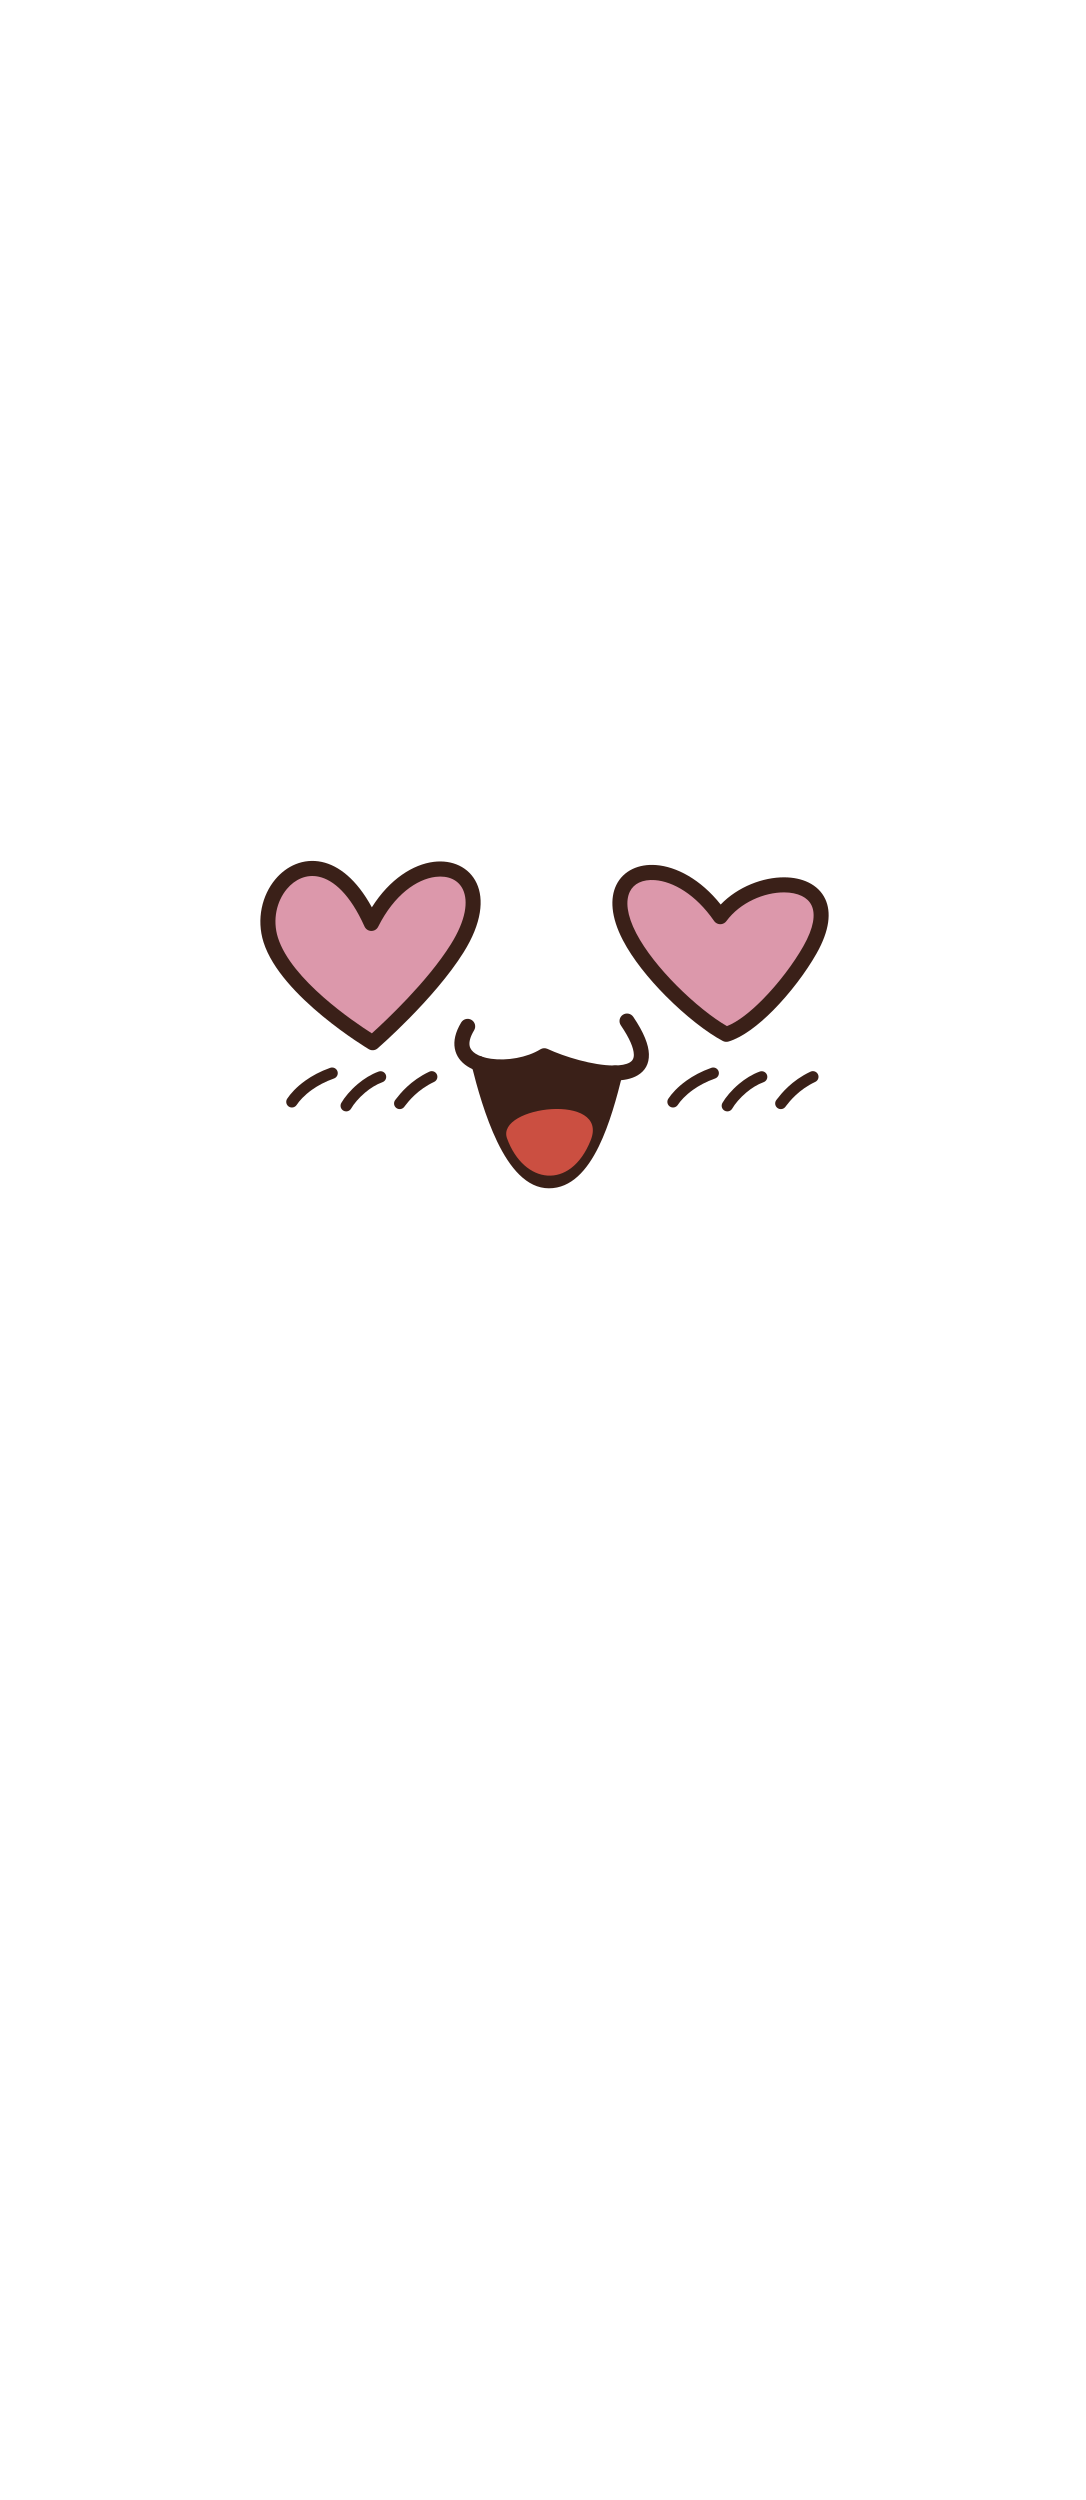
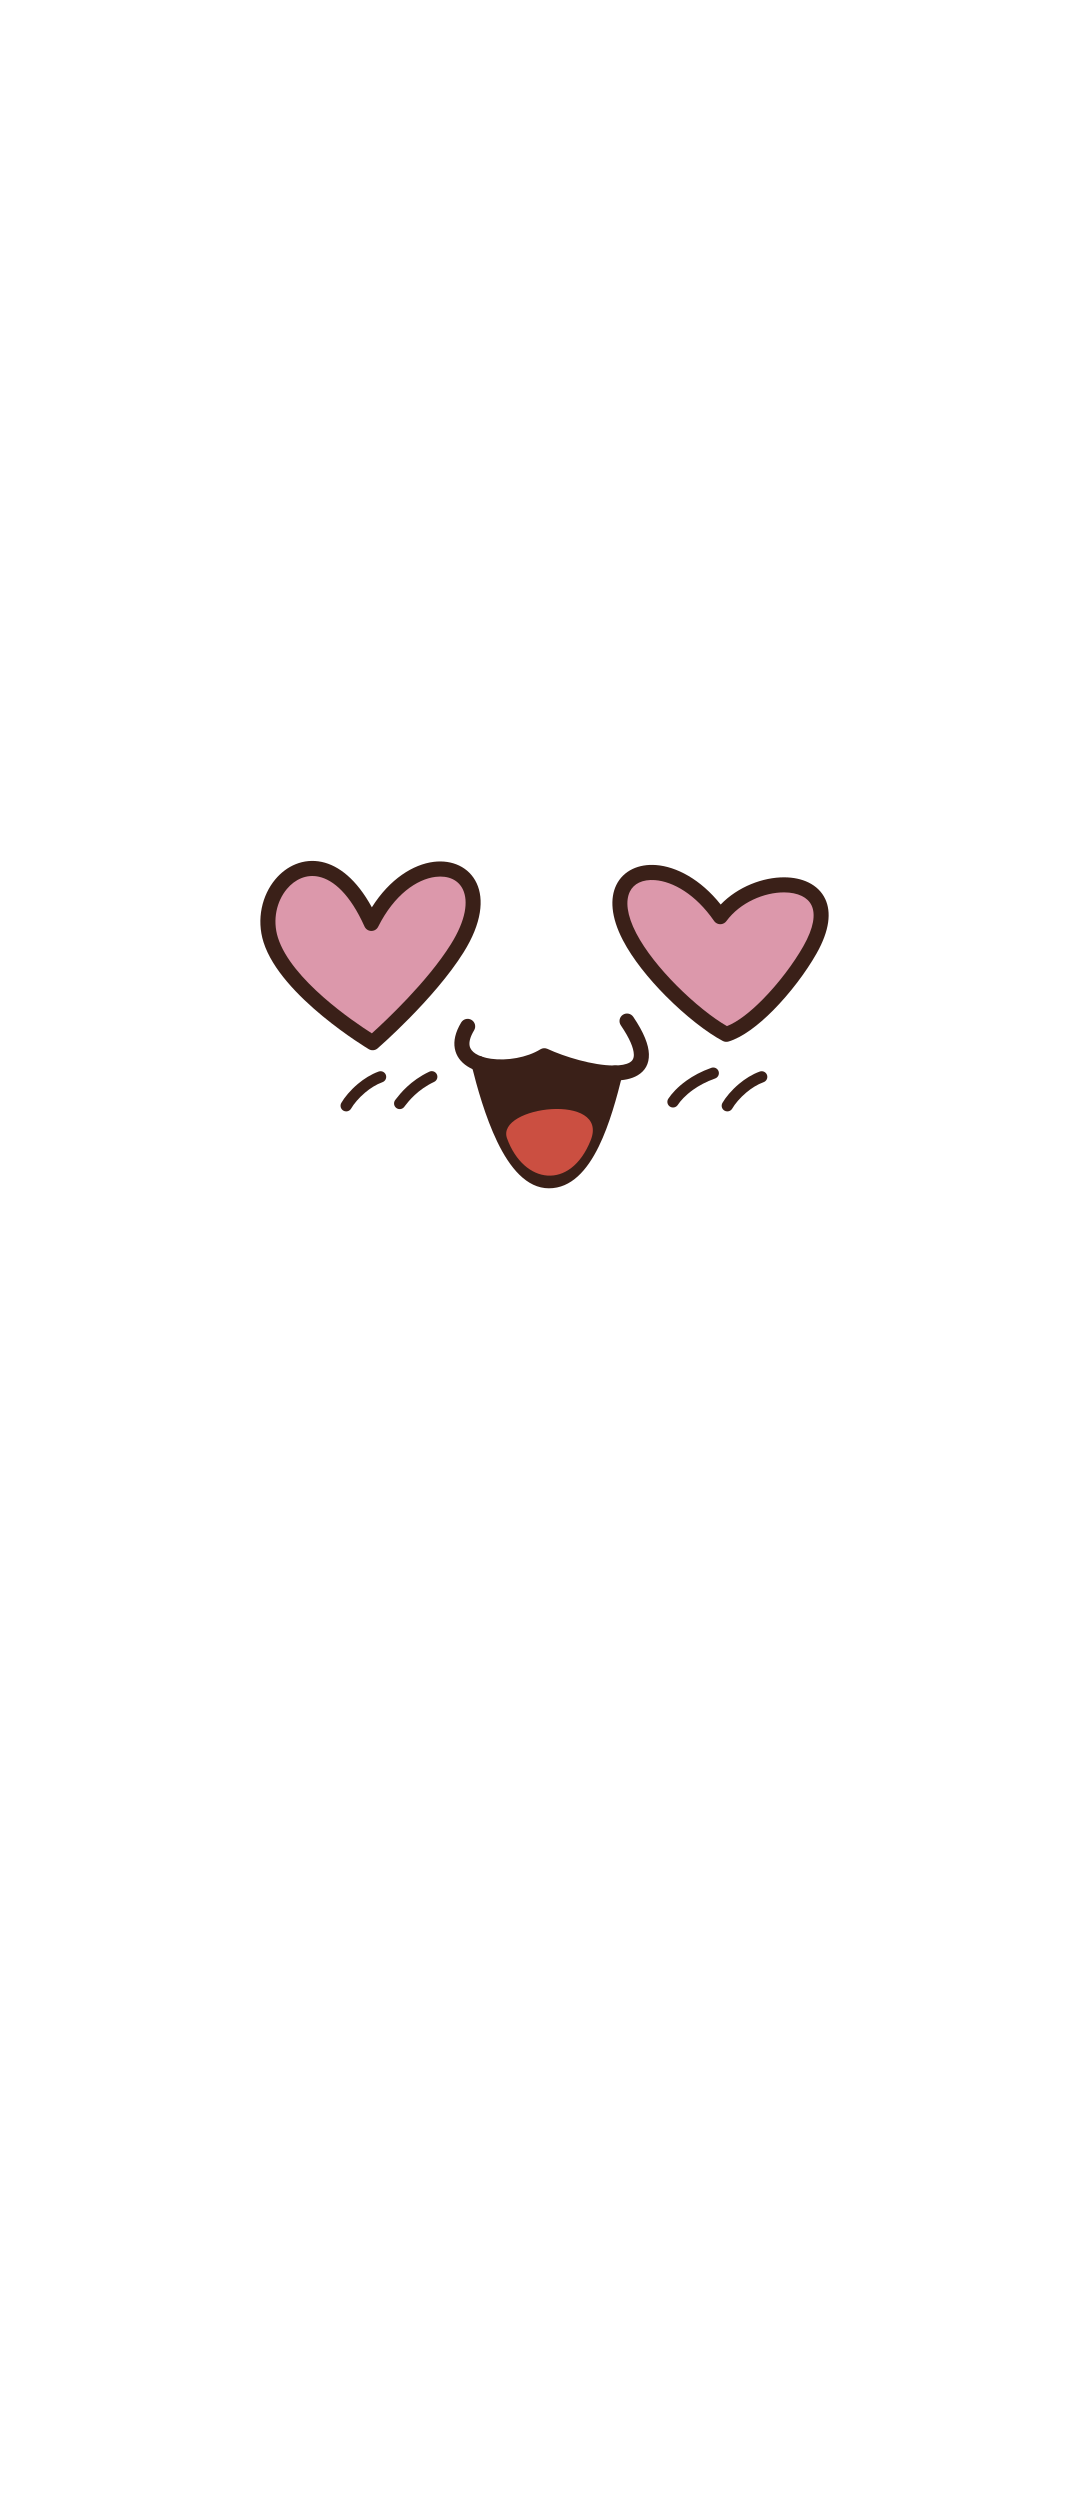
- <svg xmlns="http://www.w3.org/2000/svg" width="364.0" height="838.16" viewBox="237.0 109.84 364.0 838.16" version="1.1">
+ <svg xmlns="http://www.w3.org/2000/svg" width="364.0" height="838.16" viewBox="237.0 109.84 364.0 838.16" version="1.1" id="svg22">
  <defs id="defs586" />
-   <g transform="translate(-598.712 113.9252) scale(2.449367)">
+   <g transform="translate(-598.712 113.9252) scale(2.449367)" id="g20">
    <g id="g203">
      <path style="fill-rule:evenodd;clip-rule:evenodd;fill:#3A2018;" d="M425.384,145.206c-5.284,21.416-13.796,18.112-18.634-1.292    c4.308,0.997,6.273,0.401,9.416-1.416C418.789,144.845,423.513,145.343,425.384,145.206z" id="path171" />
      <path style="fill-rule:evenodd;clip-rule:evenodd;fill:#CB4F41;" d="M392.202,141.058c0,0-11.704-6.984-13.947-14.063    c-2.485-7.842,7.487-16.293,13.776-2.265c6.08-12.16,19.071-8.298,11.745,3.408C399.834,134.439,392.202,141.058,392.202,141.058z    " id="path173" />
      <path style="fill-rule:evenodd;clip-rule:evenodd;fill:#DC98AB;" d="M392.202,141.058c0,0-11.704-6.984-13.947-14.063    c-2.485-7.842,7.487-16.293,13.776-2.265c6.08-12.16,19.071-8.298,11.745,3.408C399.834,134.439,392.202,141.058,392.202,141.058z    " id="path175" />
      <path style="fill-rule:evenodd;clip-rule:evenodd;fill:#3A2018;" d="M391.673,141.942c-0.035-0.02-12.042-7.185-14.404-14.635    c-1.008-3.178-0.187-6.455,1.606-8.607c0.774-0.929,1.729-1.654,2.803-2.085c1.098-0.441,2.31-0.574,3.567-0.304    c2.303,0.496,4.747,2.357,6.847,6.212c2.468-3.917,5.693-5.876,8.462-6.222c1.273-0.158,2.472,0.022,3.486,0.507    c1.05,0.502,1.887,1.321,2.399,2.422c1.01,2.164,0.731,5.429-1.786,9.452c-4.022,6.43-11.751,13.13-11.772,13.15    C392.536,142.135,392.046,142.166,391.673,141.942L391.673,141.942z M379.24,126.684c1.825,5.752,10.425,11.548,12.853,13.09    c1.821-1.643,7.581-7.028,10.807-12.182c2.096-3.35,2.402-5.905,1.665-7.49c-0.305-0.656-0.799-1.14-1.414-1.435    c-0.651-0.312-1.456-0.422-2.347-0.312c-2.554,0.318-5.64,2.434-7.833,6.801c-0.102,0.222-0.28,0.408-0.52,0.515    c-0.52,0.233-1.129-0.002-1.362-0.522c-1.964-4.382-4.226-6.378-6.272-6.817c-0.839-0.181-1.645-0.093-2.37,0.198    c-0.753,0.301-1.43,0.818-1.986,1.485C379.082,121.672,378.457,124.207,379.24,126.684z" id="path177" />
      <path style="fill-rule:evenodd;clip-rule:evenodd;fill:#CB4F41;" d="M439.786,123.804c-6.64-9.629-17.542-7.073-12.412,2.756    c2.792,5.352,9.457,11.366,13.236,13.349c3.729-1.125,8.89-7.056,11.441-11.551C458.094,117.72,444.688,117.141,439.786,123.804z" id="path179" />
      <path style="fill-rule:evenodd;clip-rule:evenodd;fill:#DC98AB;" d="M439.786,123.804c-6.64-9.629-17.542-7.073-12.412,2.756    c2.792,5.352,9.457,11.366,13.236,13.349c3.729-1.125,8.89-7.056,11.441-11.551C458.094,117.72,444.688,117.141,439.786,123.804z" id="path181" />
      <path style="fill-rule:evenodd;clip-rule:evenodd;fill:#3A2018;" d="M438.915,124.359c-2.507-3.62-5.605-5.37-8.072-5.558    c-0.837-0.063-1.582,0.055-2.18,0.341c-0.552,0.266-0.988,0.683-1.258,1.242c-0.597,1.233-0.444,3.155,0.883,5.7    c1.232,2.363,3.272,4.88,5.476,7.103c2.422,2.443,5.014,4.504,6.936,5.598c1.467-0.573,3.186-1.927,4.856-3.614    c2.195-2.215,4.266-4.971,5.6-7.321c1.457-2.567,1.676-4.392,1.134-5.566c-0.268-0.58-0.737-1.015-1.338-1.309    c-0.669-0.327-1.499-0.489-2.407-0.495c-2.732-0.015-6.032,1.363-7.925,3.935c-0.337,0.46-0.984,0.56-1.443,0.222    C439.069,124.558,438.982,124.464,438.915,124.359L438.915,124.359z M430.996,116.739c2.749,0.21,6.081,1.923,8.844,5.404    c2.351-2.445,5.799-3.741,8.712-3.725c1.213,0.006,2.35,0.238,3.306,0.704c1.02,0.499,1.831,1.261,2.307,2.293    c0.806,1.748,0.617,4.226-1.215,7.451c-1.414,2.495-3.607,5.416-5.929,7.759c-2.045,2.063-4.218,3.703-6.111,4.273l-0.001-0.003    c-0.249,0.075-0.525,0.057-0.774-0.074c-2.128-1.117-5.107-3.431-7.833-6.181c-2.331-2.351-4.504-5.04-5.841-7.605    c-1.665-3.192-1.776-5.77-0.914-7.553c0.48-0.992,1.253-1.735,2.228-2.203C428.704,116.837,429.806,116.648,430.996,116.739z" id="path183" />
      <path style="fill-rule:evenodd;clip-rule:evenodd;fill:#3A2018;" d="M404.32,138.288c0.295-0.489,0.931-0.646,1.419-0.351    c0.488,0.294,0.646,0.93,0.352,1.418c-0.539,0.893-0.713,1.593-0.615,2.124c0.079,0.434,0.373,0.794,0.809,1.075    c0.535,0.347,1.271,0.578,2.109,0.698c2.188,0.308,4.921-0.151,6.767-1.291c0.306-0.189,0.67-0.198,0.974-0.059    c2.342,1.086,6.248,2.279,9.088,2.274c0.919-0.001,1.693-0.128,2.195-0.43c0.35-0.211,0.552-0.557,0.535-1.074    c-0.025-0.895-0.559-2.192-1.785-4.002c-0.318-0.471-0.195-1.112,0.274-1.432c0.473-0.318,1.113-0.195,1.432,0.275    c1.465,2.161,2.103,3.83,2.142,5.103c0.041,1.367-0.538,2.302-1.532,2.899c-0.84,0.507-1.977,0.721-3.261,0.722    c-2.961,0.005-6.9-1.13-9.466-2.243c-2.214,1.179-5.223,1.644-7.646,1.302c-1.126-0.16-2.15-0.493-2.951-1.012    c-0.9-0.584-1.522-1.392-1.713-2.435C403.26,140.834,403.501,139.644,404.32,138.288z" id="path185" />
      <path style="fill-rule:evenodd;clip-rule:evenodd;fill:#3A2018;" d="M405.748,144.161c-0.137-0.553,0.201-1.113,0.756-1.249    c0.553-0.135,1.113,0.203,1.249,0.757c0.724,2.9,1.821,6.842,3.351,10.028c1.412,2.939,3.162,5.218,5.228,5.218    c2.07,0,3.688-1.948,4.968-4.557c1.392-2.844,2.36-6.468,3.084-9.397c0.135-0.553,0.694-0.893,1.248-0.756    c0.554,0.135,0.892,0.695,0.757,1.249c-0.746,3.024-1.751,6.774-3.238,9.81c-1.604,3.275-3.777,5.721-6.818,5.721    c-3.048,0-5.354-2.794-7.087-6.398C407.629,151.225,406.492,147.151,405.748,144.161z" id="path187" />
-       <path style="fill-rule:evenodd;clip-rule:evenodd;fill:#3A2018;" d="M381.799,149.575c-0.235,0.358-0.715,0.459-1.074,0.225    c-0.357-0.235-0.459-0.715-0.225-1.073c0.436-0.665,1.255-1.602,2.501-2.49c0.898-0.641,2.025-1.263,3.398-1.745    c0.403-0.14,0.846,0.073,0.986,0.476c0.141,0.404-0.073,0.845-0.477,0.986c-1.219,0.428-2.216,0.977-3.01,1.543    C382.84,148.253,382.155,149.03,381.799,149.575z" id="path189" />
      <path style="fill-rule:evenodd;clip-rule:evenodd;fill:#3A2018;" d="M396.511,149.859c-0.27,0.333-0.759,0.385-1.092,0.115    c-0.333-0.27-0.384-0.759-0.115-1.09l0.12-0.152c0.513-0.667,1.94-2.494,4.54-3.712c0.387-0.181,0.848-0.014,1.027,0.372    c0.182,0.386,0.016,0.847-0.373,1.028c-2.254,1.056-3.513,2.663-3.968,3.256L396.511,149.859z" id="path191" />
      <path style="fill-rule:evenodd;clip-rule:evenodd;fill:#3A2018;" d="M389.257,150.068c-0.212,0.372-0.686,0.5-1.059,0.288    c-0.371-0.212-0.5-0.686-0.287-1.057c0.434-0.759,1.245-1.742,2.27-2.605c0.828-0.695,1.802-1.318,2.844-1.691    c0.401-0.144,0.844,0.065,0.988,0.466c0.144,0.402-0.065,0.846-0.468,0.99c-0.855,0.306-1.669,0.83-2.369,1.418    C390.303,148.612,389.618,149.439,389.257,150.068z" id="path193" />
      <path style="fill-rule:evenodd;clip-rule:evenodd;fill:#3A2018;" d="M433.966,149.575c-0.234,0.358-0.715,0.459-1.073,0.225    c-0.358-0.235-0.46-0.715-0.225-1.073c0.435-0.665,1.255-1.602,2.501-2.49c0.897-0.641,2.025-1.263,3.4-1.745    c0.402-0.14,0.844,0.073,0.984,0.476c0.14,0.404-0.072,0.845-0.476,0.986c-1.219,0.428-2.217,0.977-3.011,1.543    C435.007,148.253,434.322,149.03,433.966,149.575z" id="path195" />
-       <path style="fill-rule:evenodd;clip-rule:evenodd;fill:#3A2018;" d="M448.677,149.859c-0.27,0.333-0.757,0.385-1.09,0.115    c-0.333-0.27-0.386-0.759-0.115-1.09l0.12-0.152c0.514-0.667,1.94-2.494,4.541-3.712c0.385-0.181,0.847-0.014,1.026,0.372    c0.182,0.386,0.015,0.847-0.373,1.028c-2.255,1.056-3.513,2.663-3.969,3.256L448.677,149.859z" id="path197" />
      <path style="fill-rule:evenodd;clip-rule:evenodd;fill:#3A2018;" d="M441.425,150.068c-0.213,0.372-0.686,0.5-1.058,0.288    c-0.373-0.212-0.502-0.686-0.288-1.057c0.433-0.759,1.244-1.742,2.271-2.605c0.826-0.695,1.801-1.318,2.842-1.691    c0.401-0.144,0.845,0.065,0.989,0.466c0.143,0.402-0.065,0.846-0.468,0.99c-0.855,0.306-1.67,0.83-2.369,1.418    C442.471,148.612,441.787,149.439,441.425,150.068z" id="path199" />
      <path style="fill-rule:evenodd;clip-rule:evenodd;fill:#CB4F41;" d="M410.602,154.162c-1.624-4.454,14.078-6.334,11.441,0.261    C419.279,161.335,412.895,160.456,410.602,154.162z" id="path201" />
    </g>
  </g>
</svg>
